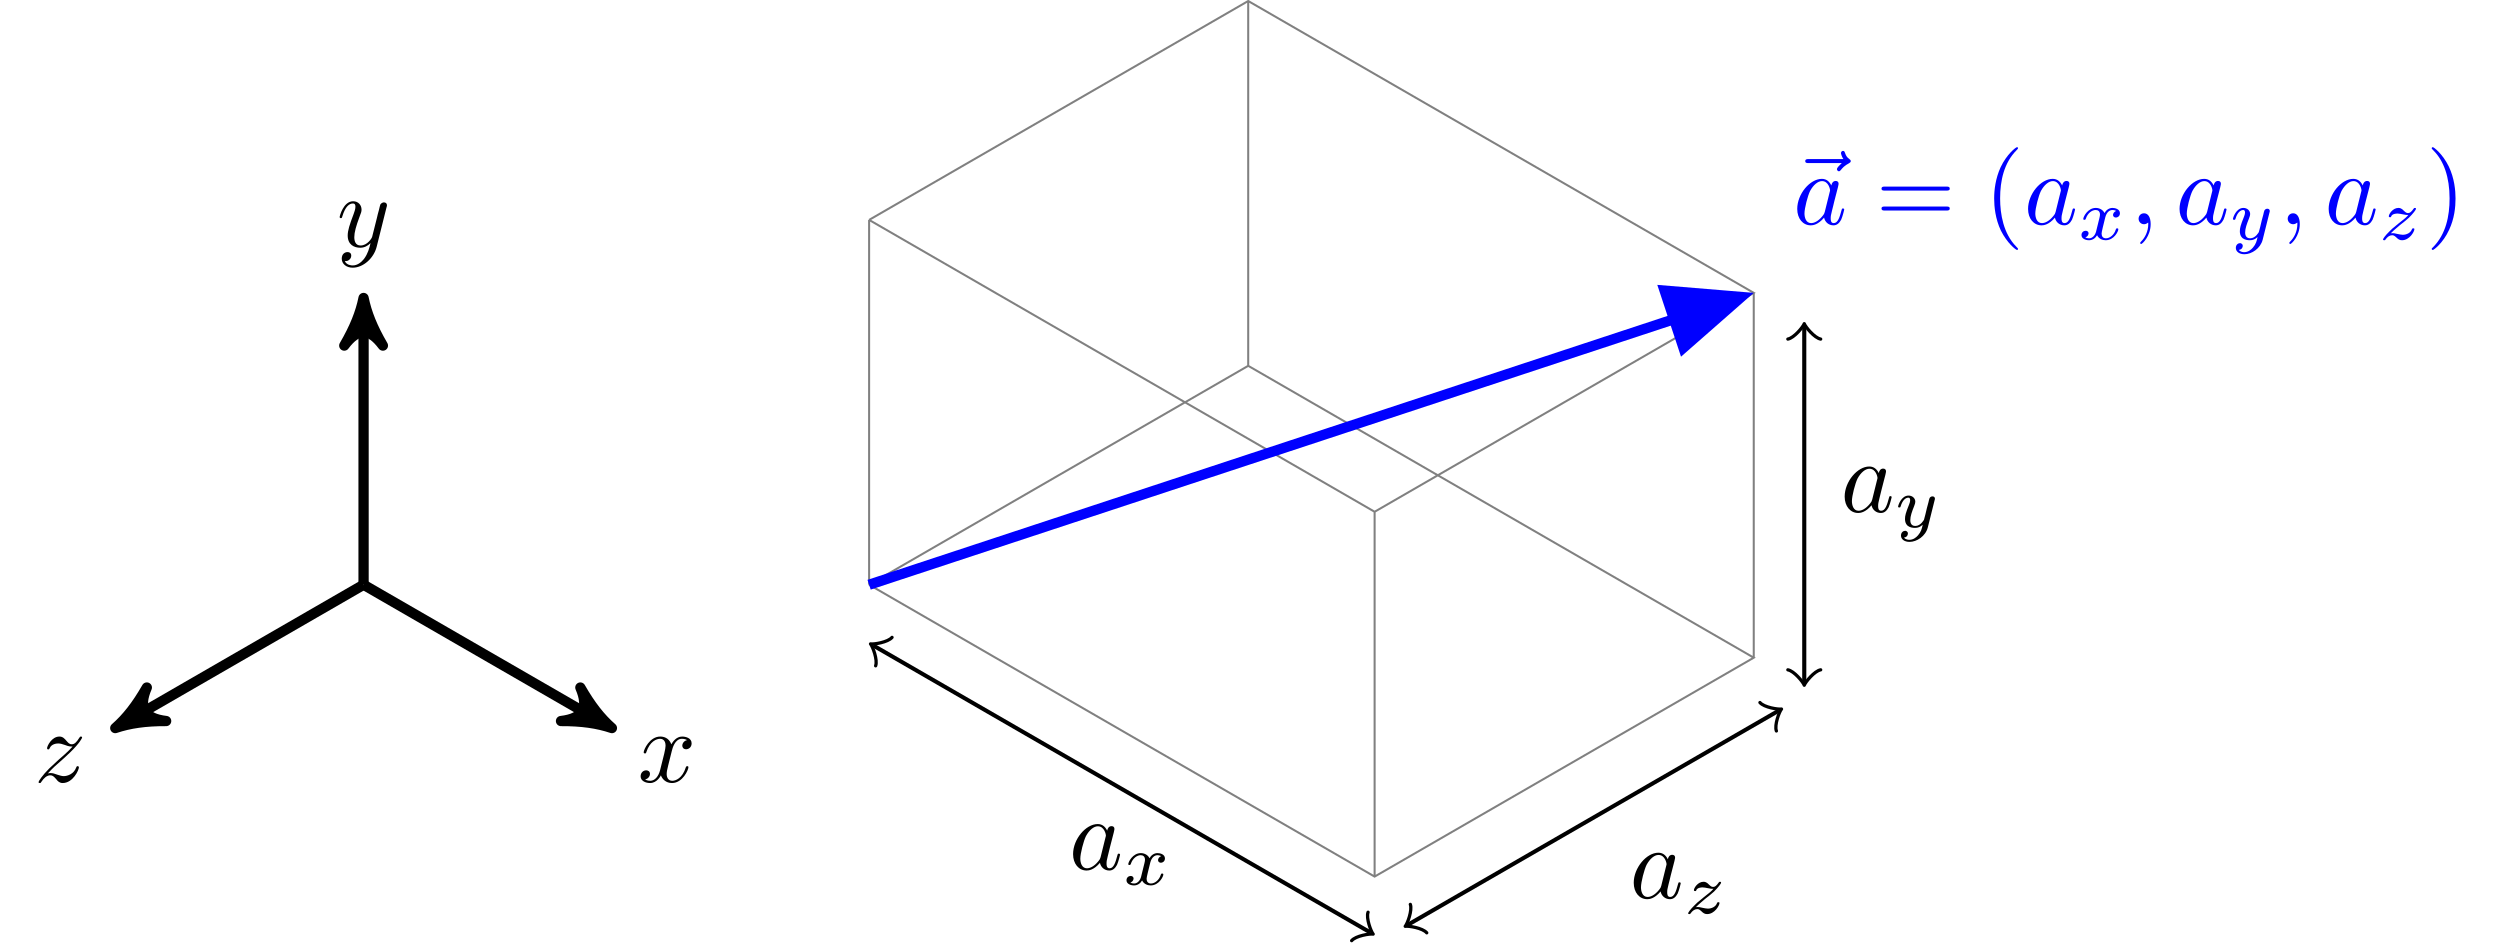
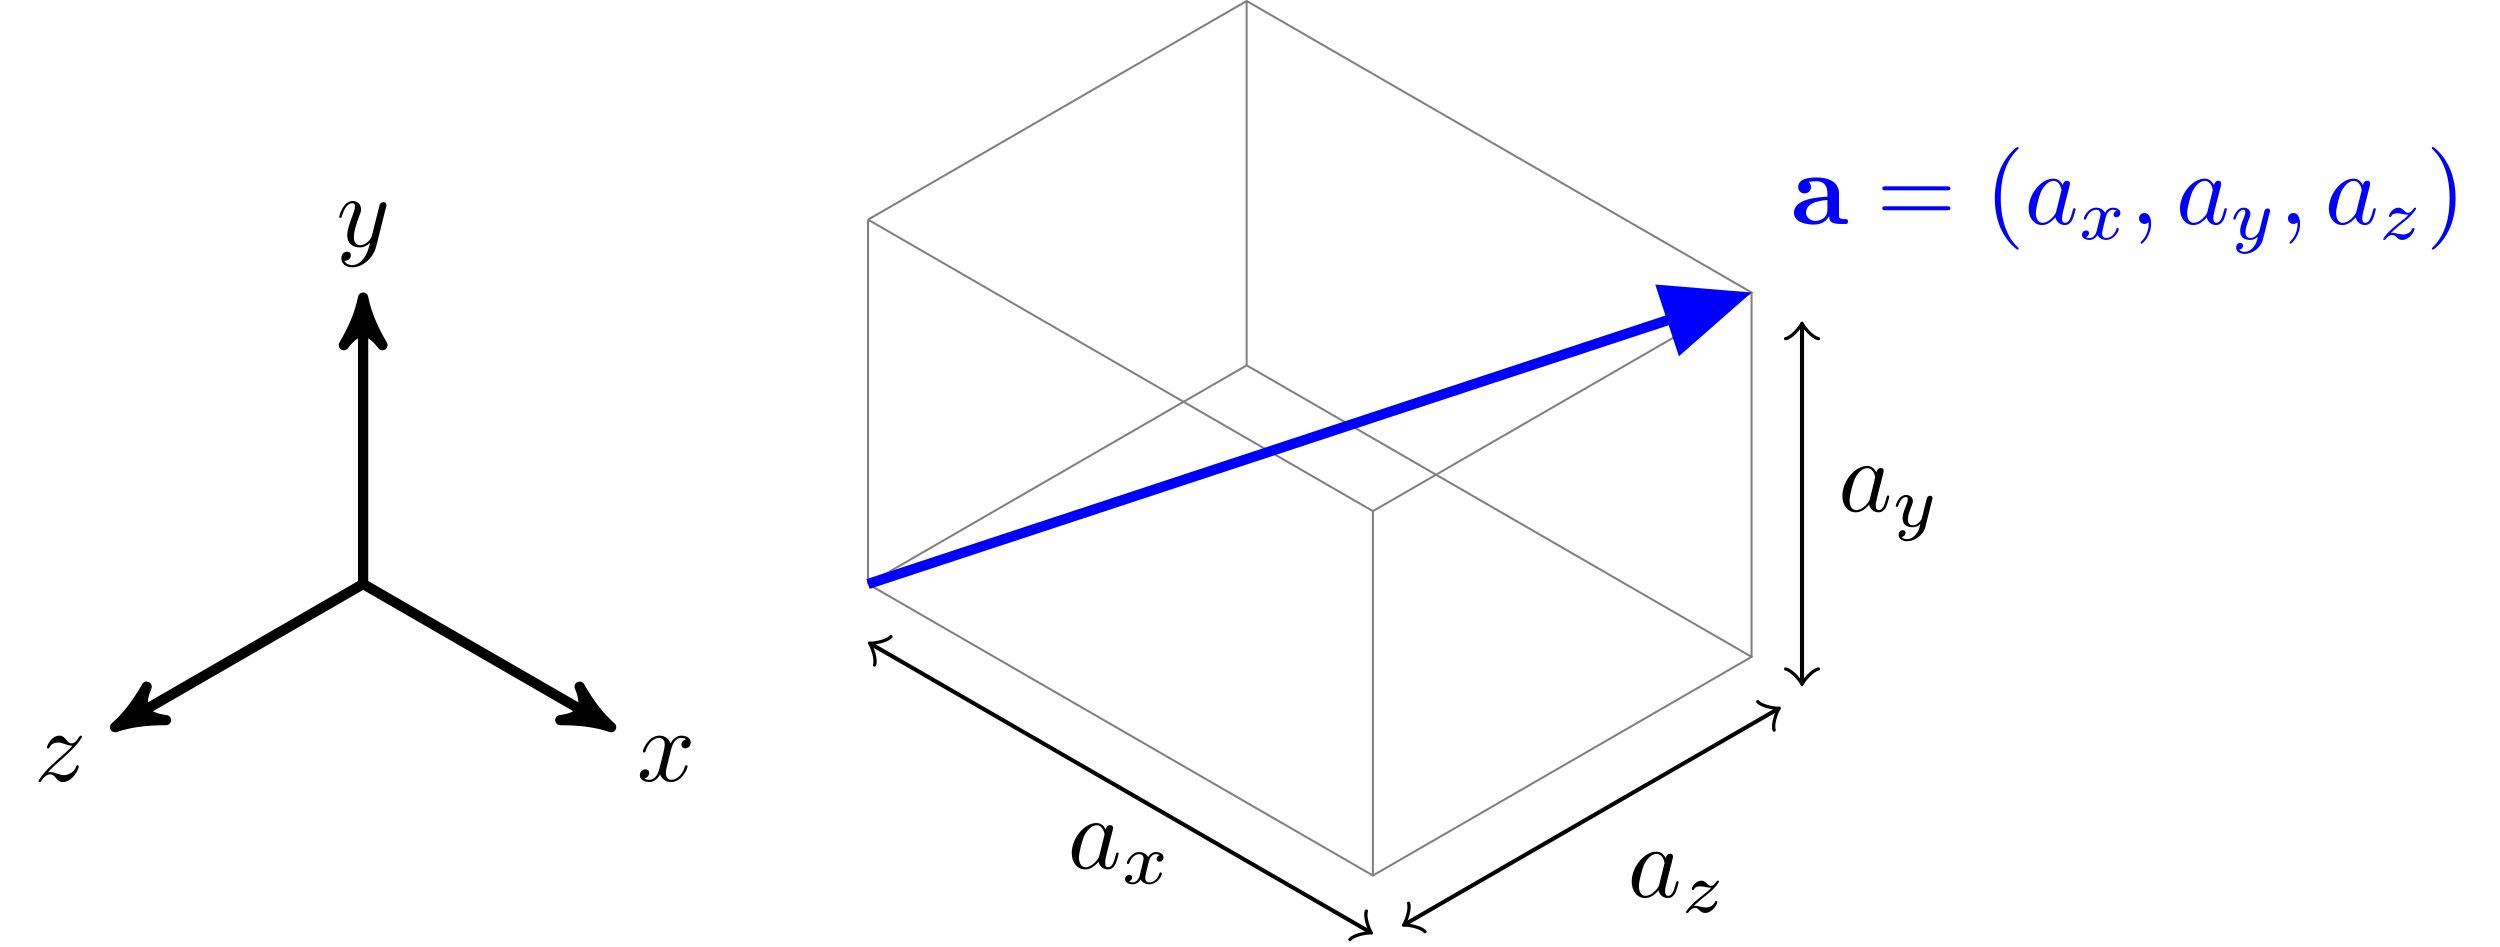
- <svg xmlns="http://www.w3.org/2000/svg" xmlns:xlink="http://www.w3.org/1999/xlink" width="242.817pt" height="92.041pt" viewBox="0 0 242.817 92.041">
+ <svg xmlns="http://www.w3.org/2000/svg" xmlns:xlink="http://www.w3.org/1999/xlink" width="243.12" height="92.041" viewBox="0 0 243.12 92.041">
  <defs>
    <g>
      <g id="glyph-0-0">
        <path d="M 3.328 -3.016 C 3.391 -3.266 3.625 -4.188 4.312 -4.188 C 4.359 -4.188 4.609 -4.188 4.812 -4.062 C 4.531 -4 4.344 -3.766 4.344 -3.516 C 4.344 -3.359 4.453 -3.172 4.719 -3.172 C 4.938 -3.172 5.25 -3.344 5.25 -3.75 C 5.25 -4.266 4.672 -4.406 4.328 -4.406 C 3.75 -4.406 3.406 -3.875 3.281 -3.656 C 3.031 -4.312 2.5 -4.406 2.203 -4.406 C 1.172 -4.406 0.594 -3.125 0.594 -2.875 C 0.594 -2.766 0.703 -2.766 0.719 -2.766 C 0.797 -2.766 0.828 -2.797 0.844 -2.875 C 1.188 -3.938 1.844 -4.188 2.188 -4.188 C 2.375 -4.188 2.719 -4.094 2.719 -3.516 C 2.719 -3.203 2.547 -2.547 2.188 -1.141 C 2.031 -0.531 1.672 -0.109 1.234 -0.109 C 1.172 -0.109 0.953 -0.109 0.734 -0.234 C 0.984 -0.297 1.203 -0.5 1.203 -0.781 C 1.203 -1.047 0.984 -1.125 0.844 -1.125 C 0.531 -1.125 0.297 -0.875 0.297 -0.547 C 0.297 -0.094 0.781 0.109 1.219 0.109 C 1.891 0.109 2.25 -0.594 2.266 -0.641 C 2.391 -0.281 2.75 0.109 3.344 0.109 C 4.375 0.109 4.938 -1.172 4.938 -1.422 C 4.938 -1.531 4.859 -1.531 4.828 -1.531 C 4.734 -1.531 4.719 -1.484 4.688 -1.422 C 4.359 -0.344 3.688 -0.109 3.375 -0.109 C 2.984 -0.109 2.828 -0.422 2.828 -0.766 C 2.828 -0.984 2.875 -1.203 2.984 -1.641 Z M 3.328 -3.016 " />
      </g>
      <g id="glyph-0-1">
        <path d="M 4.844 -3.797 C 4.891 -3.938 4.891 -3.953 4.891 -4.031 C 4.891 -4.203 4.75 -4.297 4.594 -4.297 C 4.5 -4.297 4.344 -4.234 4.25 -4.094 C 4.234 -4.031 4.141 -3.734 4.109 -3.547 C 4.031 -3.297 3.969 -3.016 3.906 -2.75 L 3.453 -0.953 C 3.422 -0.812 2.984 -0.109 2.328 -0.109 C 1.828 -0.109 1.719 -0.547 1.719 -0.922 C 1.719 -1.375 1.891 -2 2.219 -2.875 C 2.375 -3.281 2.422 -3.391 2.422 -3.594 C 2.422 -4.031 2.109 -4.406 1.609 -4.406 C 0.656 -4.406 0.297 -2.953 0.297 -2.875 C 0.297 -2.766 0.391 -2.766 0.406 -2.766 C 0.516 -2.766 0.516 -2.797 0.562 -2.953 C 0.844 -3.891 1.234 -4.188 1.578 -4.188 C 1.656 -4.188 1.828 -4.188 1.828 -3.875 C 1.828 -3.625 1.719 -3.359 1.656 -3.172 C 1.25 -2.109 1.078 -1.547 1.078 -1.078 C 1.078 -0.188 1.703 0.109 2.297 0.109 C 2.688 0.109 3.016 -0.062 3.297 -0.344 C 3.172 0.172 3.047 0.672 2.656 1.203 C 2.391 1.531 2.016 1.828 1.562 1.828 C 1.422 1.828 0.969 1.797 0.797 1.406 C 0.953 1.406 1.094 1.406 1.219 1.281 C 1.328 1.203 1.422 1.062 1.422 0.875 C 1.422 0.562 1.156 0.531 1.062 0.531 C 0.828 0.531 0.5 0.688 0.5 1.172 C 0.5 1.672 0.938 2.047 1.562 2.047 C 2.578 2.047 3.609 1.141 3.891 0.016 Z M 4.844 -3.797 " />
      </g>
      <g id="glyph-0-2">
        <path d="M 1.328 -0.828 C 1.859 -1.406 2.156 -1.656 2.516 -1.969 C 2.516 -1.969 3.125 -2.5 3.484 -2.859 C 4.438 -3.781 4.656 -4.266 4.656 -4.312 C 4.656 -4.406 4.562 -4.406 4.547 -4.406 C 4.469 -4.406 4.453 -4.391 4.391 -4.297 C 4.094 -3.812 3.891 -3.656 3.656 -3.656 C 3.406 -3.656 3.297 -3.812 3.141 -3.984 C 2.953 -4.203 2.781 -4.406 2.453 -4.406 C 1.703 -4.406 1.25 -3.484 1.25 -3.266 C 1.25 -3.219 1.281 -3.156 1.359 -3.156 C 1.453 -3.156 1.469 -3.203 1.5 -3.266 C 1.688 -3.734 2.266 -3.734 2.344 -3.734 C 2.547 -3.734 2.734 -3.672 2.969 -3.594 C 3.375 -3.438 3.484 -3.438 3.734 -3.438 C 3.375 -3.016 2.547 -2.297 2.359 -2.141 L 1.453 -1.297 C 0.781 -0.625 0.422 -0.062 0.422 0.016 C 0.422 0.109 0.531 0.109 0.547 0.109 C 0.625 0.109 0.641 0.094 0.703 -0.016 C 0.938 -0.375 1.234 -0.641 1.562 -0.641 C 1.781 -0.641 1.891 -0.547 2.141 -0.266 C 2.297 -0.047 2.484 0.109 2.766 0.109 C 3.766 0.109 4.344 -1.156 4.344 -1.422 C 4.344 -1.469 4.297 -1.531 4.219 -1.531 C 4.125 -1.531 4.109 -1.469 4.078 -1.391 C 3.844 -0.75 3.203 -0.562 2.875 -0.562 C 2.688 -0.562 2.5 -0.625 2.297 -0.688 C 1.953 -0.812 1.797 -0.859 1.594 -0.859 C 1.578 -0.859 1.422 -0.859 1.328 -0.828 Z M 1.328 -0.828 " />
      </g>
      <g id="glyph-0-3">
-         <path d="M 5.359 -5.938 C 5.219 -5.797 4.891 -5.516 4.891 -5.344 C 4.891 -5.25 4.984 -5.141 5.078 -5.141 C 5.172 -5.141 5.219 -5.219 5.281 -5.281 C 5.391 -5.422 5.625 -5.703 6.062 -5.922 C 6.125 -5.969 6.234 -6.016 6.234 -6.125 C 6.234 -6.234 6.156 -6.281 6.094 -6.328 C 5.875 -6.484 5.766 -6.656 5.688 -6.891 C 5.656 -6.984 5.625 -7.125 5.484 -7.125 C 5.344 -7.125 5.281 -6.984 5.281 -6.906 C 5.281 -6.859 5.359 -6.547 5.516 -6.328 L 2.156 -6.328 C 2 -6.328 1.812 -6.328 1.812 -6.125 C 1.812 -5.938 2 -5.938 2.156 -5.938 Z M 5.359 -5.938 " />
+         <path d="M 3.719 -3.766 C 3.531 -4.141 3.25 -4.406 2.797 -4.406 C 1.641 -4.406 0.406 -2.938 0.406 -1.484 C 0.406 -0.547 0.953 0.109 1.719 0.109 C 1.922 0.109 2.422 0.062 3.016 -0.641 C 3.094 -0.219 3.453 0.109 3.922 0.109 C 4.281 0.109 4.5 -0.125 4.672 -0.438 C 4.828 -0.797 4.969 -1.406 4.969 -1.422 C 4.969 -1.531 4.875 -1.531 4.844 -1.531 C 4.75 -1.531 4.734 -1.484 4.703 -1.344 C 4.531 -0.703 4.359 -0.109 3.953 -0.109 C 3.672 -0.109 3.656 -0.375 3.656 -0.562 C 3.656 -0.781 3.672 -0.875 3.781 -1.312 C 3.891 -1.719 3.906 -1.828 4 -2.203 L 4.359 -3.594 C 4.422 -3.875 4.422 -3.891 4.422 -3.938 C 4.422 -4.109 4.312 -4.203 4.141 -4.203 C 3.891 -4.203 3.75 -3.984 3.719 -3.766 Z M 3.078 -1.188 C 3.016 -1 3.016 -0.984 2.875 -0.812 C 2.438 -0.266 2.031 -0.109 1.75 -0.109 C 1.25 -0.109 1.109 -0.656 1.109 -1.047 C 1.109 -1.547 1.422 -2.766 1.656 -3.234 C 1.969 -3.812 2.406 -4.188 2.812 -4.188 C 3.453 -4.188 3.594 -3.375 3.594 -3.312 C 3.594 -3.25 3.578 -3.188 3.562 -3.141 Z M 3.078 -1.188 " />
      </g>
      <g id="glyph-0-4">
-         <path d="M 3.719 -3.766 C 3.531 -4.141 3.25 -4.406 2.797 -4.406 C 1.641 -4.406 0.406 -2.938 0.406 -1.484 C 0.406 -0.547 0.953 0.109 1.719 0.109 C 1.922 0.109 2.422 0.062 3.016 -0.641 C 3.094 -0.219 3.453 0.109 3.922 0.109 C 4.281 0.109 4.5 -0.125 4.672 -0.438 C 4.828 -0.797 4.969 -1.406 4.969 -1.422 C 4.969 -1.531 4.875 -1.531 4.844 -1.531 C 4.75 -1.531 4.734 -1.484 4.703 -1.344 C 4.531 -0.703 4.359 -0.109 3.953 -0.109 C 3.672 -0.109 3.656 -0.375 3.656 -0.562 C 3.656 -0.781 3.672 -0.875 3.781 -1.312 C 3.891 -1.719 3.906 -1.828 4 -2.203 L 4.359 -3.594 C 4.422 -3.875 4.422 -3.891 4.422 -3.938 C 4.422 -4.109 4.312 -4.203 4.141 -4.203 C 3.891 -4.203 3.75 -3.984 3.719 -3.766 Z M 3.078 -1.188 C 3.016 -1 3.016 -0.984 2.875 -0.812 C 2.438 -0.266 2.031 -0.109 1.75 -0.109 C 1.25 -0.109 1.109 -0.656 1.109 -1.047 C 1.109 -1.547 1.422 -2.766 1.656 -3.234 C 1.969 -3.812 2.406 -4.188 2.812 -4.188 C 3.453 -4.188 3.594 -3.375 3.594 -3.312 C 3.594 -3.25 3.578 -3.188 3.562 -3.141 Z M 3.078 -1.188 " />
-       </g>
-       <g id="glyph-0-5">
        <path d="M 2.031 -0.016 C 2.031 -0.672 1.781 -1.062 1.391 -1.062 C 1.062 -1.062 0.859 -0.812 0.859 -0.531 C 0.859 -0.266 1.062 0 1.391 0 C 1.5 0 1.641 -0.047 1.734 -0.125 C 1.766 -0.156 1.781 -0.156 1.781 -0.156 C 1.797 -0.156 1.797 -0.156 1.797 -0.016 C 1.797 0.734 1.453 1.328 1.125 1.656 C 1.016 1.766 1.016 1.781 1.016 1.812 C 1.016 1.891 1.062 1.922 1.109 1.922 C 1.219 1.922 2.031 1.156 2.031 -0.016 Z M 2.031 -0.016 " />
      </g>
      <g id="glyph-1-0">
+         <path d="M 3.734 -0.766 C 3.734 -0.453 3.734 0 4.766 0 L 5.25 0 C 5.438 0 5.562 0 5.562 -0.234 C 5.562 -0.469 5.438 -0.469 5.297 -0.469 C 4.688 -0.484 4.688 -0.609 4.688 -0.844 L 4.688 -2.984 C 4.688 -3.875 3.984 -4.516 2.5 -4.516 C 1.938 -4.516 0.719 -4.469 0.719 -3.594 C 0.719 -3.156 1.062 -2.969 1.328 -2.969 C 1.641 -2.969 1.969 -3.188 1.969 -3.594 C 1.969 -3.891 1.781 -4.062 1.75 -4.094 C 2.031 -4.141 2.344 -4.156 2.469 -4.156 C 3.203 -4.156 3.562 -3.734 3.562 -2.984 L 3.562 -2.641 C 2.844 -2.609 0.312 -2.516 0.312 -1.078 C 0.312 -0.125 1.562 0.062 2.25 0.062 C 3.047 0.062 3.516 -0.344 3.734 -0.766 Z M 3.562 -2.328 L 3.562 -1.391 C 3.562 -0.422 2.641 -0.297 2.391 -0.297 C 1.891 -0.297 1.484 -0.641 1.484 -1.094 C 1.484 -2.156 3.062 -2.297 3.562 -2.328 Z M 3.562 -2.328 " />
+       </g>
+       <g id="glyph-2-0">
        <path d="M 6.844 -3.266 C 7 -3.266 7.188 -3.266 7.188 -3.453 C 7.188 -3.656 7 -3.656 6.859 -3.656 L 0.891 -3.656 C 0.75 -3.656 0.562 -3.656 0.562 -3.453 C 0.562 -3.266 0.75 -3.266 0.891 -3.266 Z M 6.859 -1.328 C 7 -1.328 7.188 -1.328 7.188 -1.531 C 7.188 -1.719 7 -1.719 6.844 -1.719 L 0.891 -1.719 C 0.75 -1.719 0.562 -1.719 0.562 -1.531 C 0.562 -1.328 0.75 -1.328 0.891 -1.328 Z M 6.859 -1.328 " />
      </g>
-       <g id="glyph-1-1">
+       <g id="glyph-2-1">
        <path d="M 3.297 2.391 C 3.297 2.359 3.297 2.344 3.125 2.172 C 1.891 0.922 1.562 -0.969 1.562 -2.5 C 1.562 -4.234 1.938 -5.969 3.172 -7.203 C 3.297 -7.328 3.297 -7.344 3.297 -7.375 C 3.297 -7.453 3.266 -7.484 3.203 -7.484 C 3.094 -7.484 2.203 -6.797 1.609 -5.531 C 1.109 -4.438 0.984 -3.328 0.984 -2.5 C 0.984 -1.719 1.094 -0.516 1.641 0.625 C 2.25 1.844 3.094 2.5 3.203 2.5 C 3.266 2.5 3.297 2.469 3.297 2.391 Z M 3.297 2.391 " />
      </g>
-       <g id="glyph-1-2">
+       <g id="glyph-2-2">
        <path d="M 2.875 -2.5 C 2.875 -3.266 2.766 -4.469 2.219 -5.609 C 1.625 -6.828 0.766 -7.484 0.672 -7.484 C 0.609 -7.484 0.562 -7.438 0.562 -7.375 C 0.562 -7.344 0.562 -7.328 0.75 -7.141 C 1.734 -6.156 2.297 -4.578 2.297 -2.5 C 2.297 -0.781 1.938 0.969 0.703 2.219 C 0.562 2.344 0.562 2.359 0.562 2.391 C 0.562 2.453 0.609 2.5 0.672 2.5 C 0.766 2.5 1.672 1.812 2.25 0.547 C 2.766 -0.547 2.875 -1.656 2.875 -2.5 Z M 2.875 -2.5 " />
      </g>
-       <g id="glyph-2-0">
+       <g id="glyph-3-0">
        <path d="M 1.734 -0.734 C 1.672 -0.5 1.438 -0.125 1.078 -0.125 C 1.062 -0.125 0.844 -0.125 0.703 -0.219 C 0.984 -0.312 1.016 -0.562 1.016 -0.609 C 1.016 -0.766 0.891 -0.859 0.734 -0.859 C 0.531 -0.859 0.328 -0.703 0.328 -0.438 C 0.328 -0.094 0.719 0.062 1.062 0.062 C 1.391 0.062 1.672 -0.125 1.844 -0.422 C 2.016 -0.062 2.391 0.062 2.672 0.062 C 3.484 0.062 3.906 -0.797 3.906 -1 C 3.906 -1.094 3.812 -1.094 3.797 -1.094 C 3.688 -1.094 3.688 -1.047 3.656 -0.969 C 3.516 -0.484 3.094 -0.125 2.703 -0.125 C 2.422 -0.125 2.281 -0.312 2.281 -0.578 C 2.281 -0.766 2.453 -1.391 2.641 -2.172 C 2.781 -2.703 3.094 -2.875 3.328 -2.875 C 3.344 -2.875 3.547 -2.875 3.703 -2.781 C 3.484 -2.719 3.391 -2.516 3.391 -2.391 C 3.391 -2.25 3.516 -2.141 3.672 -2.141 C 3.828 -2.141 4.062 -2.266 4.062 -2.562 C 4.062 -2.953 3.609 -3.078 3.344 -3.078 C 2.984 -3.078 2.703 -2.844 2.562 -2.578 C 2.438 -2.859 2.109 -3.078 1.719 -3.078 C 0.938 -3.078 0.5 -2.219 0.5 -2 C 0.5 -1.922 0.594 -1.922 0.609 -1.922 C 0.703 -1.922 0.703 -1.938 0.75 -2.031 C 0.922 -2.578 1.359 -2.875 1.703 -2.875 C 1.938 -2.875 2.125 -2.75 2.125 -2.422 C 2.125 -2.281 2.031 -1.938 1.969 -1.688 Z M 1.734 -0.734 " />
      </g>
-       <g id="glyph-2-1">
+       <g id="glyph-3-1">
        <path d="M 3.875 -2.625 C 3.906 -2.719 3.906 -2.734 3.906 -2.781 C 3.906 -2.922 3.797 -3 3.672 -3 C 3.594 -3 3.469 -2.969 3.391 -2.844 C 3.359 -2.797 3.312 -2.578 3.281 -2.438 L 3.125 -1.859 C 3.094 -1.688 2.875 -0.812 2.844 -0.734 C 2.844 -0.734 2.531 -0.125 2 -0.125 C 1.516 -0.125 1.516 -0.578 1.516 -0.703 C 1.516 -1.078 1.672 -1.516 1.891 -2.062 C 1.969 -2.281 2 -2.359 2 -2.484 C 2 -2.812 1.719 -3.078 1.344 -3.078 C 0.641 -3.078 0.328 -2.125 0.328 -2 C 0.328 -1.922 0.422 -1.922 0.453 -1.922 C 0.547 -1.922 0.547 -1.953 0.578 -2.031 C 0.75 -2.609 1.047 -2.875 1.328 -2.875 C 1.438 -2.875 1.5 -2.797 1.5 -2.641 C 1.5 -2.469 1.438 -2.328 1.406 -2.234 C 1.062 -1.375 1 -1.125 1 -0.812 C 1 -0.703 1 -0.375 1.266 -0.141 C 1.484 0.031 1.781 0.062 1.969 0.062 C 2.25 0.062 2.5 -0.031 2.719 -0.25 C 2.641 0.141 2.562 0.438 2.266 0.781 C 2.078 1 1.797 1.219 1.422 1.219 C 1.375 1.219 1.047 1.219 0.906 1 C 1.281 0.953 1.281 0.625 1.281 0.609 C 1.281 0.391 1.078 0.344 1.016 0.344 C 0.844 0.344 0.609 0.484 0.609 0.812 C 0.609 1.156 0.938 1.422 1.438 1.422 C 2.141 1.422 3 0.875 3.219 0 Z M 3.875 -2.625 " />
      </g>
-       <g id="glyph-2-2">
+       <g id="glyph-3-2">
        <path d="M 1.172 -0.609 C 1.359 -0.797 1.484 -0.922 2.062 -1.406 C 2.219 -1.516 2.734 -1.938 2.938 -2.125 C 3.359 -2.547 3.625 -2.906 3.625 -2.984 C 3.625 -3.078 3.547 -3.078 3.516 -3.078 C 3.453 -3.078 3.422 -3.062 3.391 -3 C 3.172 -2.688 3.031 -2.578 2.859 -2.578 C 2.781 -2.578 2.672 -2.578 2.469 -2.781 C 2.234 -3.031 2.078 -3.078 1.922 -3.078 C 1.359 -3.078 0.984 -2.469 0.984 -2.266 C 0.984 -2.188 1.047 -2.172 1.094 -2.172 C 1.188 -2.172 1.203 -2.188 1.219 -2.266 C 1.328 -2.516 1.719 -2.531 1.828 -2.531 C 2 -2.531 2.172 -2.484 2.266 -2.469 C 2.656 -2.391 2.703 -2.391 2.875 -2.391 C 2.703 -2.188 2.578 -2.062 1.906 -1.547 C 1.359 -1.109 1.172 -0.938 1.047 -0.797 C 0.625 -0.391 0.422 -0.078 0.422 -0.016 C 0.422 0.062 0.516 0.062 0.547 0.062 C 0.609 0.062 0.625 0.062 0.656 0 C 0.844 -0.266 1.062 -0.422 1.297 -0.422 C 1.391 -0.422 1.484 -0.422 1.672 -0.25 C 1.891 -0.031 2.031 0.062 2.266 0.062 C 3 0.062 3.469 -0.781 3.469 -1.016 C 3.469 -1.094 3.391 -1.094 3.359 -1.094 C 3.266 -1.094 3.25 -1.062 3.219 -0.984 C 3.094 -0.641 2.688 -0.469 2.344 -0.469 C 2.188 -0.469 2 -0.516 1.828 -0.547 C 1.516 -0.625 1.453 -0.625 1.328 -0.625 C 1.312 -0.625 1.219 -0.625 1.172 -0.609 Z M 1.172 -0.609 " />
      </g>
    </g>
    <clipPath id="clip-0">
      <path clip-rule="nonzero" d="M 79 57 L 139 57 L 139 92.039 L 79 92.039 Z M 79 57 " />
    </clipPath>
    <clipPath id="clip-1">
      <path clip-rule="nonzero" d="M 131 63 L 179 63 L 179 92.039 L 131 92.039 Z M 131 63 " />
    </clipPath>
  </defs>
  <path fill="none" stroke-width="0.996" stroke-linecap="butt" stroke-linejoin="miter" stroke="rgb(0%, 0%, 0%)" stroke-opacity="1" stroke-miterlimit="10" d="M -0.002 -0.001 L 23.116 -13.345 " transform="matrix(1, 0, 0, -1, 35.314, 56.792)" />
  <path fill-rule="nonzero" fill="rgb(0%, 0%, 0%)" fill-opacity="1" stroke-width="0.996" stroke-linecap="butt" stroke-linejoin="round" stroke="rgb(0%, 0%, 0%)" stroke-opacity="1" stroke-miterlimit="10" d="M 1.157 0.002 C -0.291 0.29 -1.734 0.868 -3.468 1.879 C -1.734 0.58 -1.733 -0.579 -3.468 -1.878 C -1.733 -0.868 -0.289 -0.291 1.157 0.002 Z M 1.157 0.002 " transform="matrix(0.86601, 0.49998, 0.49998, -0.86601, 58.43087, 70.13851)" />
  <g fill="rgb(0%, 0%, 0%)" fill-opacity="1">
    <use xlink:href="#glyph-0-0" x="61.925" y="75.945" />
  </g>
  <path fill="none" stroke-width="0.996" stroke-linecap="butt" stroke-linejoin="miter" stroke="rgb(0%, 0%, 0%)" stroke-opacity="1" stroke-miterlimit="10" d="M -0.002 -0.001 L -0.002 26.694 " transform="matrix(1, 0, 0, -1, 35.314, 56.792)" />
  <path fill-rule="nonzero" fill="rgb(0%, 0%, 0%)" fill-opacity="1" stroke-width="0.996" stroke-linecap="butt" stroke-linejoin="round" stroke="rgb(0%, 0%, 0%)" stroke-opacity="1" stroke-miterlimit="10" d="M 1.158 0.002 C -0.288 0.291 -1.733 0.869 -3.467 1.877 C -1.733 0.58 -1.733 -0.577 -3.467 -1.877 C -1.733 -0.866 -0.288 -0.288 1.158 0.002 Z M 1.158 0.002 " transform="matrix(0, -1, -1, 0, 35.314, 30.09902)" />
  <g fill="rgb(0%, 0%, 0%)" fill-opacity="1">
    <use xlink:href="#glyph-0-1" x="32.693" y="23.953" />
  </g>
  <path fill="none" stroke-width="0.996" stroke-linecap="butt" stroke-linejoin="miter" stroke="rgb(0%, 0%, 0%)" stroke-opacity="1" stroke-miterlimit="10" d="M -0.002 -0.001 L -23.119 -13.345 " transform="matrix(1, 0, 0, -1, 35.314, 56.792)" />
  <path fill-rule="nonzero" fill="rgb(0%, 0%, 0%)" fill-opacity="1" stroke-width="0.996" stroke-linecap="butt" stroke-linejoin="round" stroke="rgb(0%, 0%, 0%)" stroke-opacity="1" stroke-miterlimit="10" d="M 1.156 -0.002 C -0.286 0.29 -1.734 0.868 -3.466 1.877 C -1.734 0.579 -1.735 -0.579 -3.469 -1.879 C -1.735 -0.868 -0.291 -0.289 1.156 -0.002 Z M 1.156 -0.002 " transform="matrix(-0.86601, 0.49998, 0.49998, 0.86601, 12.19713, 70.13851)" />
  <g fill="rgb(0%, 0%, 0%)" fill-opacity="1">
    <use xlink:href="#glyph-0-2" x="3.32" y="75.945" />
  </g>
  <path fill="none" stroke-width="0.199" stroke-linecap="butt" stroke-linejoin="miter" stroke="rgb(50%, 50%, 50%)" stroke-opacity="1" stroke-miterlimit="10" d="M 49.1 -0.001 L 98.198 -28.349 L 135.022 -7.087 L 85.92 21.261 L 49.1 -0.001 M 49.1 35.433 L 98.198 7.085 L 135.022 28.347 L 85.92 56.694 L 49.1 35.433 M 49.1 -0.001 L 49.1 35.433 M 98.198 -28.349 L 98.198 7.085 M 135.022 -7.087 L 135.022 28.347 M 85.92 21.261 L 85.92 56.694 " transform="matrix(1, 0, 0, -1, 35.314, 56.792)" />
  <path fill="none" stroke-width="0.996" stroke-linecap="butt" stroke-linejoin="miter" stroke="rgb(0%, 0%, 100%)" stroke-opacity="1" stroke-miterlimit="10" d="M 49.1 -0.001 L 133.456 27.831 " transform="matrix(1, 0, 0, -1, 35.314, 56.792)" />
  <path fill-rule="nonzero" fill="rgb(0%, 0%, 100%)" fill-opacity="1" stroke-width="0.996" stroke-linecap="butt" stroke-linejoin="miter" stroke="rgb(0%, 0%, 100%)" stroke-opacity="1" stroke-miterlimit="10" d="M -6.505 2.92 L 0.376 0 L -6.503 -2.921 Z M -6.505 2.92 " transform="matrix(0.94963, -0.3133, -0.3133, -0.94963, 168.7684, 28.96177)" />
  <g fill="rgb(0%, 0%, 100%)" fill-opacity="1">
-     <use xlink:href="#glyph-0-3" x="173.526" y="21.778" />
+     <use xlink:href="#glyph-1-0" x="174.15" y="21.778" />
  </g>
  <g fill="rgb(0%, 0%, 100%)" fill-opacity="1">
-     <use xlink:href="#glyph-0-4" x="174.154" y="21.778" />
+     <use xlink:href="#glyph-2-0" x="182.487" y="21.778" />
  </g>
  <g fill="rgb(0%, 0%, 100%)" fill-opacity="1">
-     <use xlink:href="#glyph-1-0" x="182.184" y="21.778" />
+     <use xlink:href="#glyph-2-1" x="193.006" y="21.778" />
  </g>
  <g fill="rgb(0%, 0%, 100%)" fill-opacity="1">
-     <use xlink:href="#glyph-1-1" x="192.703" y="21.778" />
+     <use xlink:href="#glyph-0-3" x="196.877" y="21.778" />
  </g>
  <g fill="rgb(0%, 0%, 100%)" fill-opacity="1">
-     <use xlink:href="#glyph-0-4" x="196.574" y="21.778" />
+     <use xlink:href="#glyph-3-0" x="202.143" y="23.272" />
  </g>
  <g fill="rgb(0%, 0%, 100%)" fill-opacity="1">
-     <use xlink:href="#glyph-2-0" x="201.84" y="23.272" />
+     <use xlink:href="#glyph-0-4" x="207.159" y="21.778" />
  </g>
  <g fill="rgb(0%, 0%, 100%)" fill-opacity="1">
-     <use xlink:href="#glyph-0-5" x="206.856" y="21.778" />
+     <use xlink:href="#glyph-0-3" x="211.59" y="21.778" />
  </g>
  <g fill="rgb(0%, 0%, 100%)" fill-opacity="1">
-     <use xlink:href="#glyph-0-4" x="211.287" y="21.778" />
+     <use xlink:href="#glyph-3-1" x="216.853" y="23.272" />
  </g>
  <g fill="rgb(0%, 0%, 100%)" fill-opacity="1">
-     <use xlink:href="#glyph-2-1" x="216.55" y="23.272" />
+     <use xlink:href="#glyph-0-4" x="221.642" y="21.778" />
  </g>
  <g fill="rgb(0%, 0%, 100%)" fill-opacity="1">
-     <use xlink:href="#glyph-0-5" x="221.339" y="21.778" />
+     <use xlink:href="#glyph-0-3" x="226.073" y="21.778" />
  </g>
  <g fill="rgb(0%, 0%, 100%)" fill-opacity="1">
-     <use xlink:href="#glyph-0-4" x="225.77" y="21.778" />
+     <use xlink:href="#glyph-3-2" x="231.336" y="23.272" />
  </g>
  <g fill="rgb(0%, 0%, 100%)" fill-opacity="1">
-     <use xlink:href="#glyph-2-2" x="231.033" y="23.272" />
-   </g>
-   <g fill="rgb(0%, 0%, 100%)" fill-opacity="1">
-     <use xlink:href="#glyph-1-2" x="235.623" y="21.778" />
+     <use xlink:href="#glyph-2-2" x="235.926" y="21.778" />
  </g>
  <g clip-path="url(#clip-0)">
    <path fill="none" stroke-width="0.399" stroke-linecap="butt" stroke-linejoin="miter" stroke="rgb(0%, 0%, 0%)" stroke-opacity="1" stroke-miterlimit="10" d="M 49.495 -5.899 L 97.799 -33.786 " transform="matrix(1, 0, 0, -1, 35.314, 56.792)" />
  </g>
  <path fill="none" stroke-width="0.319" stroke-linecap="round" stroke-linejoin="round" stroke="rgb(0%, 0%, 0%)" stroke-opacity="1" stroke-miterlimit="10" d="M -1.195 1.594 C -1.098 0.996 0.001 0.101 0.299 -0.002 C -0.001 -0.099 -1.097 -0.998 -1.194 -1.595 " transform="matrix(-0.86601, -0.49998, -0.49998, 0.86601, 84.8091, 62.6904)" />
  <path fill="none" stroke-width="0.319" stroke-linecap="round" stroke-linejoin="round" stroke="rgb(0%, 0%, 0%)" stroke-opacity="1" stroke-miterlimit="10" d="M -1.195 1.593 C -1.095 0.997 0 0.1 0.297 0.001 C -0.002 -0.099 -1.094 -0.996 -1.195 -1.595 " transform="matrix(0.86601, 0.49998, 0.49998, -0.86601, 133.1136, 90.57894)" />
  <g fill="rgb(0%, 0%, 0%)" fill-opacity="1">
-     <use xlink:href="#glyph-0-4" x="103.819" y="84.443" />
+     <use xlink:href="#glyph-0-3" x="103.819" y="84.443" />
  </g>
  <g fill="rgb(0%, 0%, 0%)" fill-opacity="1">
-     <use xlink:href="#glyph-2-0" x="109.085" y="85.937" />
+     <use xlink:href="#glyph-3-0" x="109.085" y="85.937" />
  </g>
  <g clip-path="url(#clip-1)">
    <path fill="none" stroke-width="0.399" stroke-linecap="butt" stroke-linejoin="miter" stroke="rgb(0%, 0%, 0%)" stroke-opacity="1" stroke-miterlimit="10" d="M 101.428 -33.028 L 137.459 -12.224 " transform="matrix(1, 0, 0, -1, 35.314, 56.792)" />
  </g>
  <path fill="none" stroke-width="0.319" stroke-linecap="round" stroke-linejoin="round" stroke="rgb(0%, 0%, 0%)" stroke-opacity="1" stroke-miterlimit="10" d="M -1.196 1.594 C -1.095 0.994 -0.001 0.101 0.298 0.001 C 0.001 -0.099 -1.094 -0.996 -1.197 -1.595 " transform="matrix(-0.86601, 0.49998, 0.49998, 0.86601, 136.7417, 89.8194)" />
  <path fill="none" stroke-width="0.319" stroke-linecap="round" stroke-linejoin="round" stroke="rgb(0%, 0%, 0%)" stroke-opacity="1" stroke-miterlimit="10" d="M -1.197 1.595 C -1.096 0.996 0.002 0.101 0.3 0 C -0.002 -0.1 -1.097 -0.997 -1.194 -1.595 " transform="matrix(0.86601, -0.5, -0.5, -0.86601, 172.7717, 69.01757)" />
  <g fill="rgb(0%, 0%, 0%)" fill-opacity="1">
-     <use xlink:href="#glyph-0-4" x="158.274" y="87.227" />
+     <use xlink:href="#glyph-0-3" x="158.274" y="87.227" />
  </g>
  <g fill="rgb(0%, 0%, 0%)" fill-opacity="1">
-     <use xlink:href="#glyph-2-2" x="163.54" y="88.721" />
+     <use xlink:href="#glyph-3-2" x="163.54" y="88.721" />
  </g>
  <path fill="none" stroke-width="0.399" stroke-linecap="butt" stroke-linejoin="miter" stroke="rgb(0%, 0%, 0%)" stroke-opacity="1" stroke-miterlimit="10" d="M 139.928 -9.462 L 139.928 25.054 " transform="matrix(1, 0, 0, -1, 35.314, 56.792)" />
  <path fill="none" stroke-width="0.319" stroke-linecap="round" stroke-linejoin="round" stroke="rgb(0%, 0%, 0%)" stroke-opacity="1" stroke-miterlimit="10" d="M -1.196 1.592 C -1.095 0.994 -0.001 0.1 0.3 -0.002 C -0.001 -0.099 -1.095 -0.998 -1.196 -1.595 " transform="matrix(0, 1, 1, 0, 175.2439, 66.25483)" />
  <path fill="none" stroke-width="0.319" stroke-linecap="round" stroke-linejoin="round" stroke="rgb(0%, 0%, 0%)" stroke-opacity="1" stroke-miterlimit="10" d="M -1.196 1.595 C -1.094 0.998 -0 0.099 0.3 0.002 C -0 -0.1 -1.094 -0.994 -1.196 -1.592 " transform="matrix(0, -1, -1, 0, 175.2439, 31.7379)" />
  <g fill="rgb(0%, 0%, 0%)" fill-opacity="1">
-     <use xlink:href="#glyph-0-4" x="178.761" y="49.716" />
+     <use xlink:href="#glyph-0-3" x="178.761" y="49.716" />
  </g>
  <g fill="rgb(0%, 0%, 0%)" fill-opacity="1">
-     <use xlink:href="#glyph-2-1" x="184.027" y="51.211" />
+     <use xlink:href="#glyph-3-1" x="184.027" y="51.211" />
  </g>
</svg>
